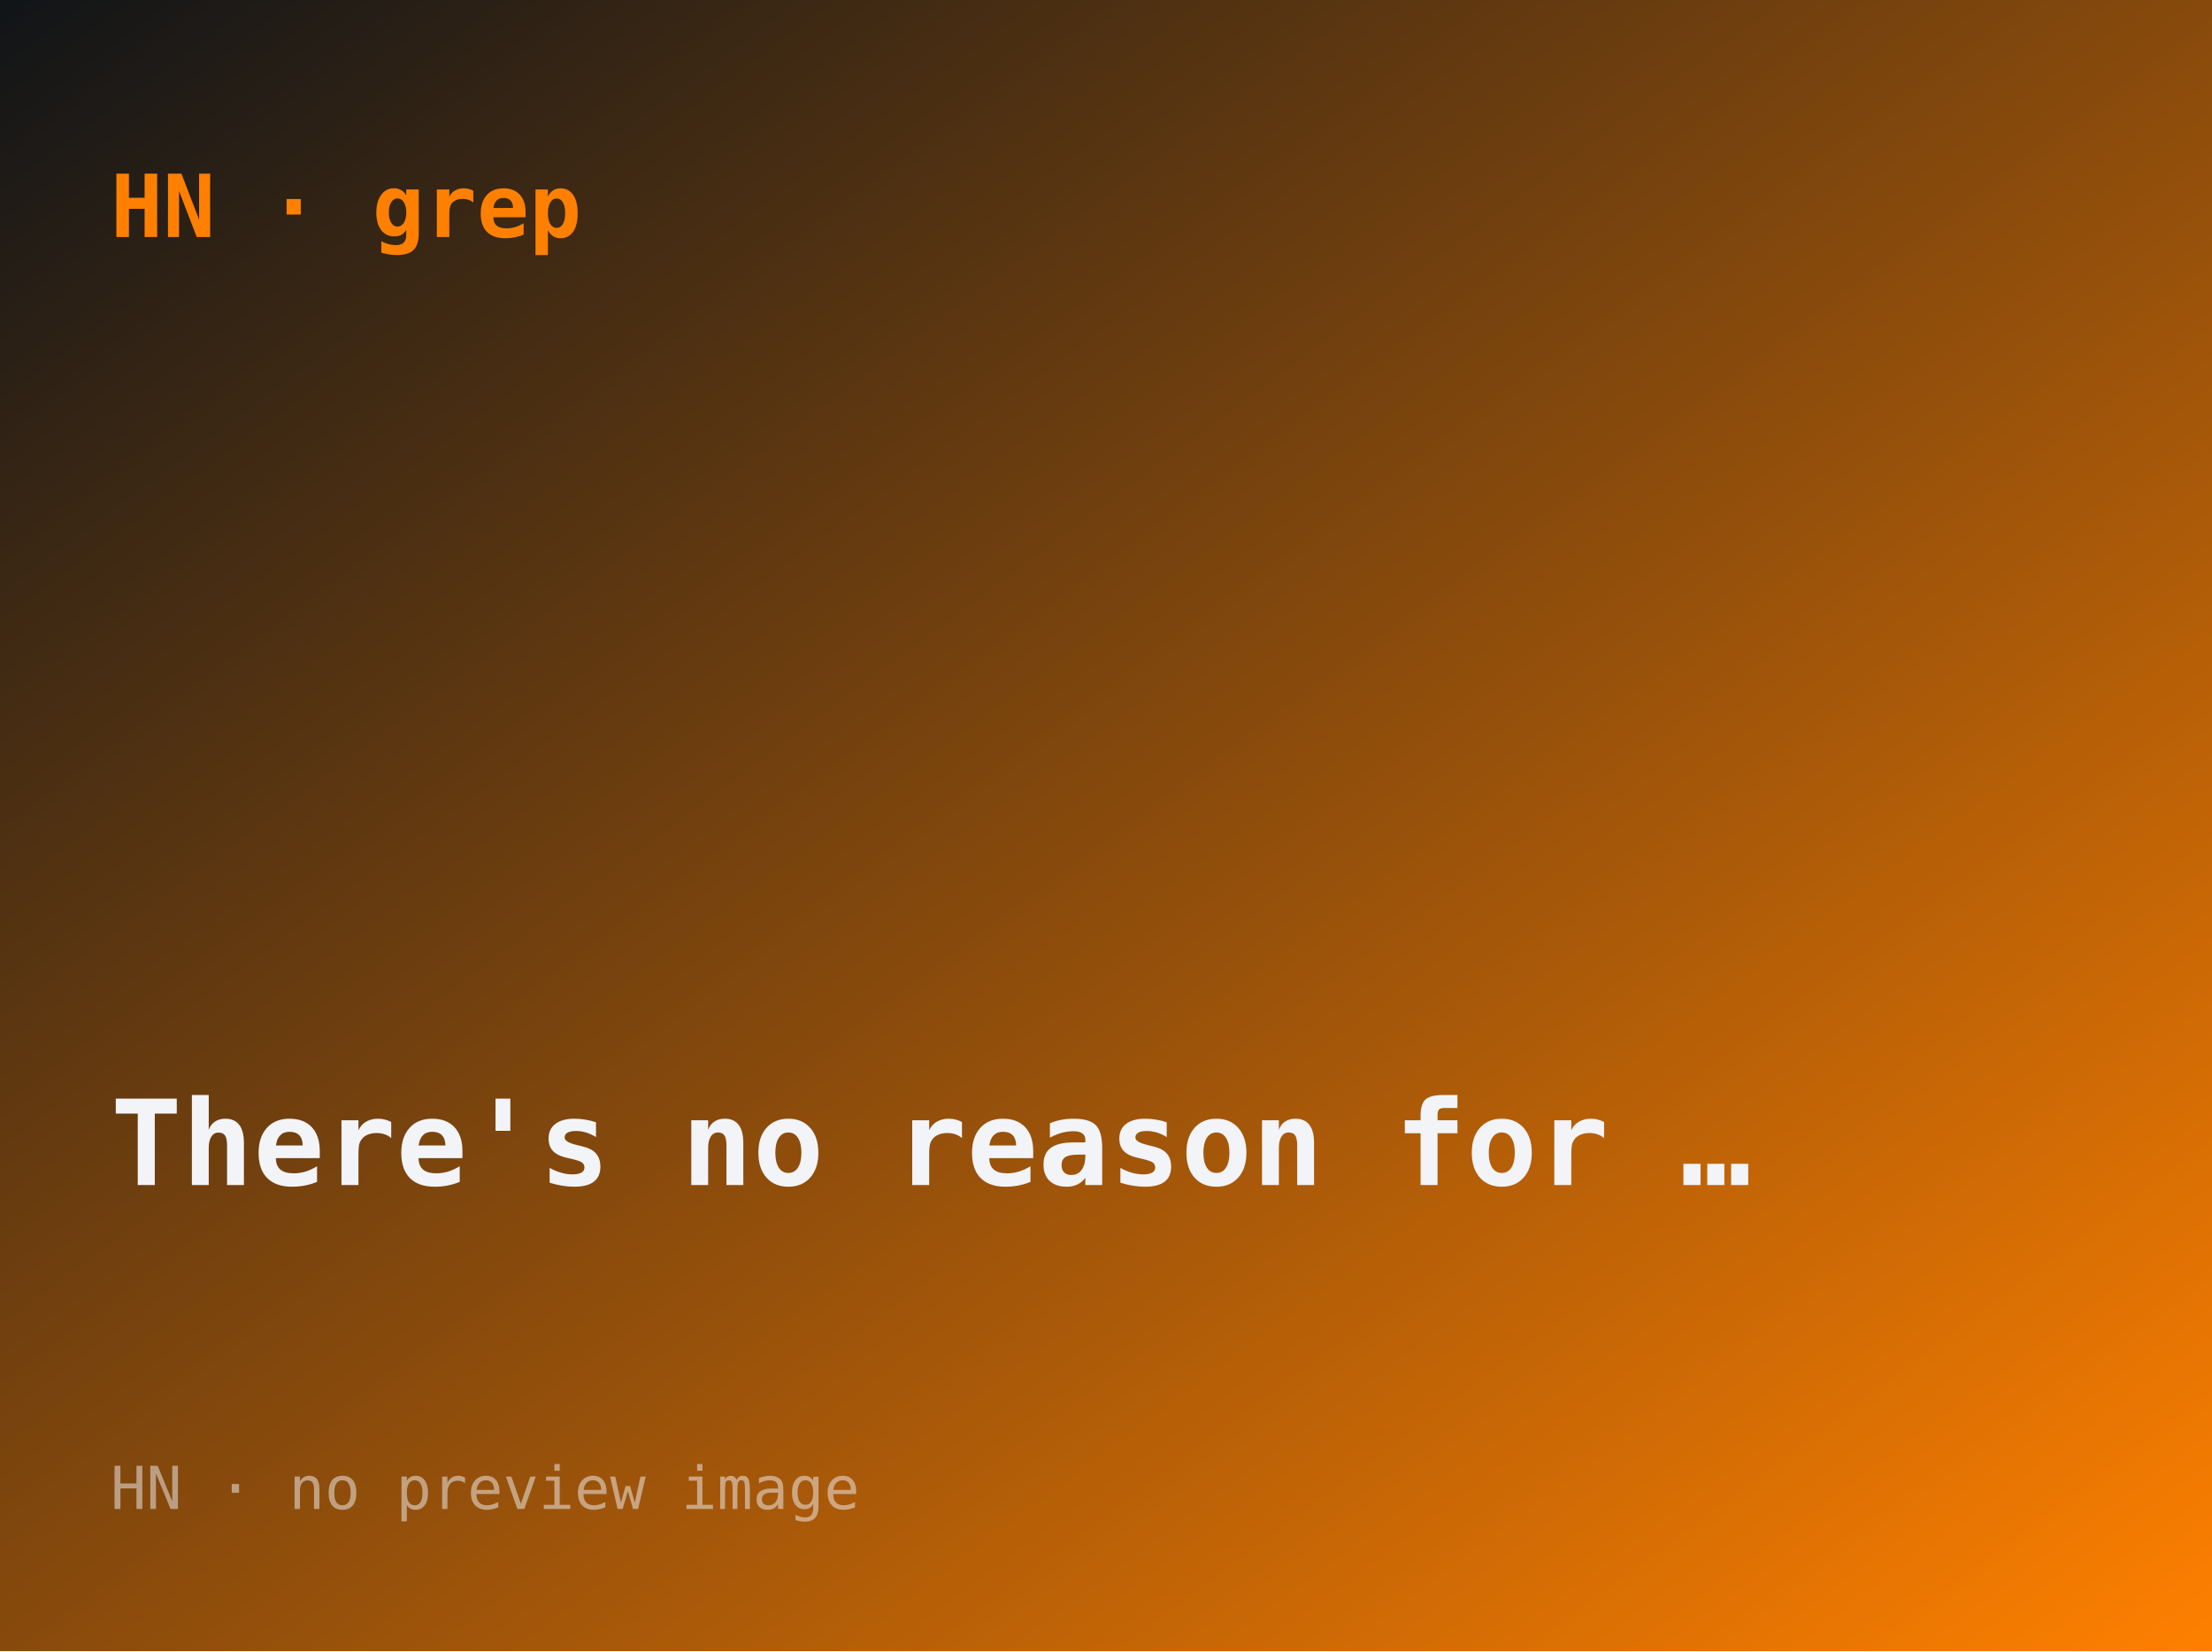
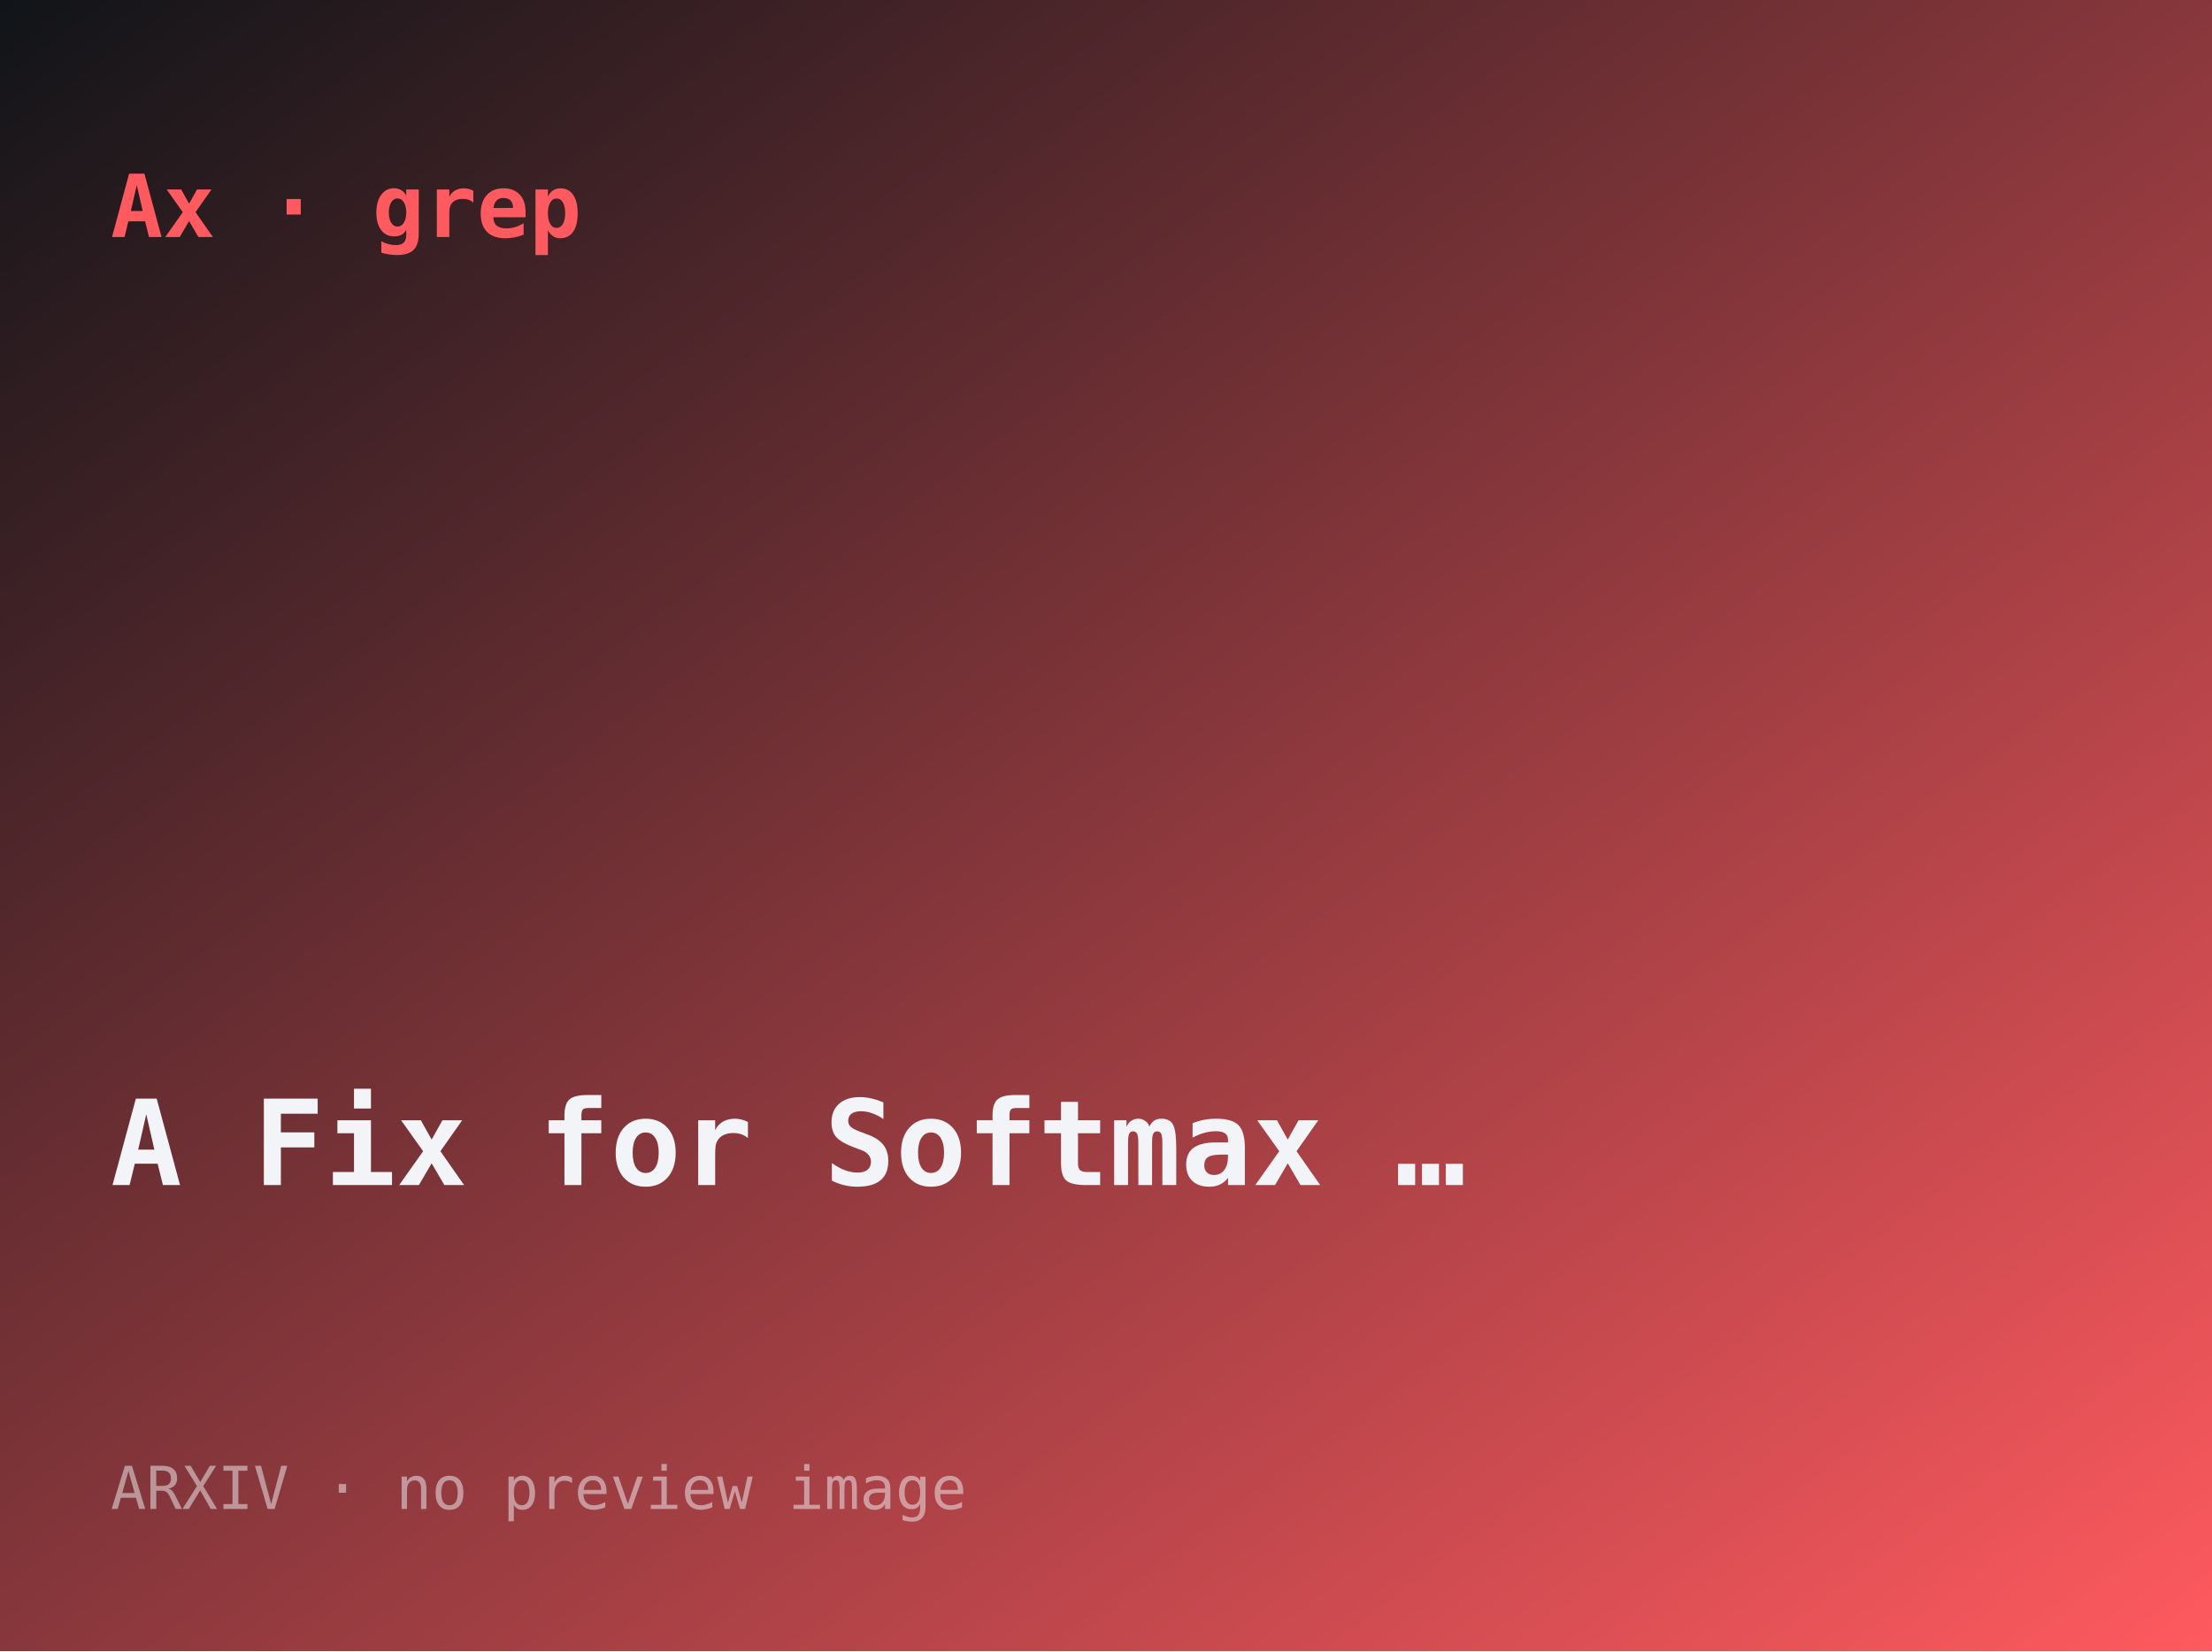
- <svg xmlns="http://www.w3.org/2000/svg" width="560" height="418" viewBox="0 0 560 418" role="img" aria-label="There's no reason for software to be slow anymore">
+ <svg xmlns="http://www.w3.org/2000/svg" width="560" height="418" viewBox="0 0 560 418" role="img" aria-label="A Fix for Softmax and Cross-Entropy">
  <defs>
    <linearGradient id="g" x1="0" y1="0" x2="1" y2="1">
      <stop offset="0" stop-color="#101418" />
-       <stop offset="1" stop-color="#ff8000" />
+       <stop offset="1" stop-color="#ff5a5f" />
    </linearGradient>
  </defs>
  <rect width="560" height="418" fill="url(#g)" />
-   <text x="28" y="60" font-family="ui-monospace,monospace" font-size="22" fill="#ff8000" font-weight="700">HN · grep</text>
-   <text x="28" y="300" font-family="ui-monospace,monospace" font-size="30" fill="#f2f4f8" font-weight="600">There's no reason for …</text>
-   <text x="28" y="382" font-family="ui-monospace,monospace" font-size="15" fill="rgba(242,244,248,.5)">HN · no preview image</text>
+   <text x="28" y="60" font-family="ui-monospace,monospace" font-size="22" fill="#ff5a5f" font-weight="700">Ax · grep</text>
+   <text x="28" y="300" font-family="ui-monospace,monospace" font-size="30" fill="#f2f4f8" font-weight="600">A Fix for Softmax …</text>
+   <text x="28" y="382" font-family="ui-monospace,monospace" font-size="15" fill="rgba(242,244,248,.5)">ARXIV · no preview image</text>
</svg>
